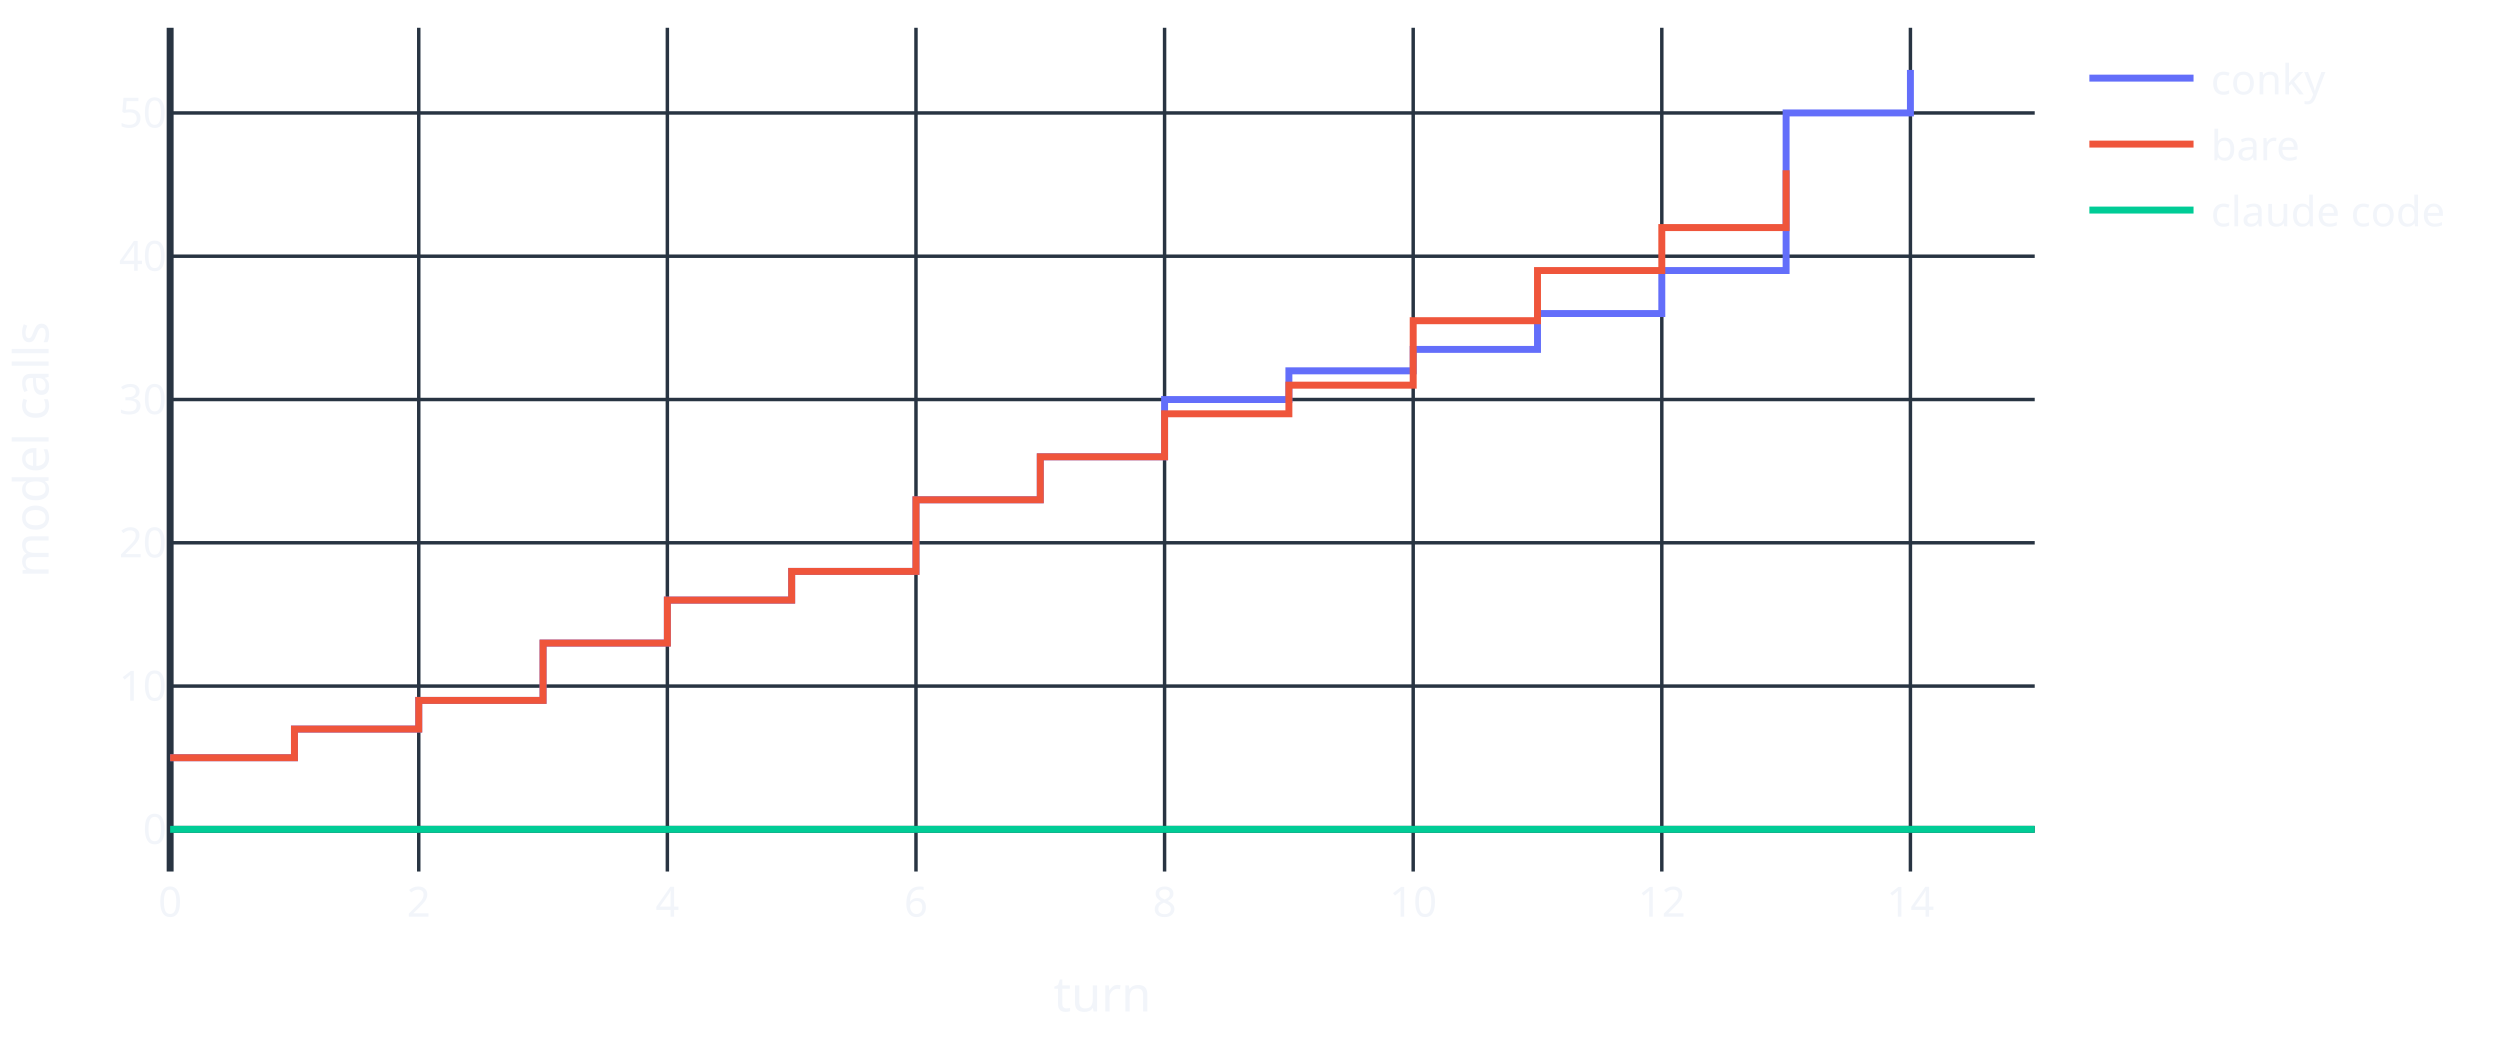
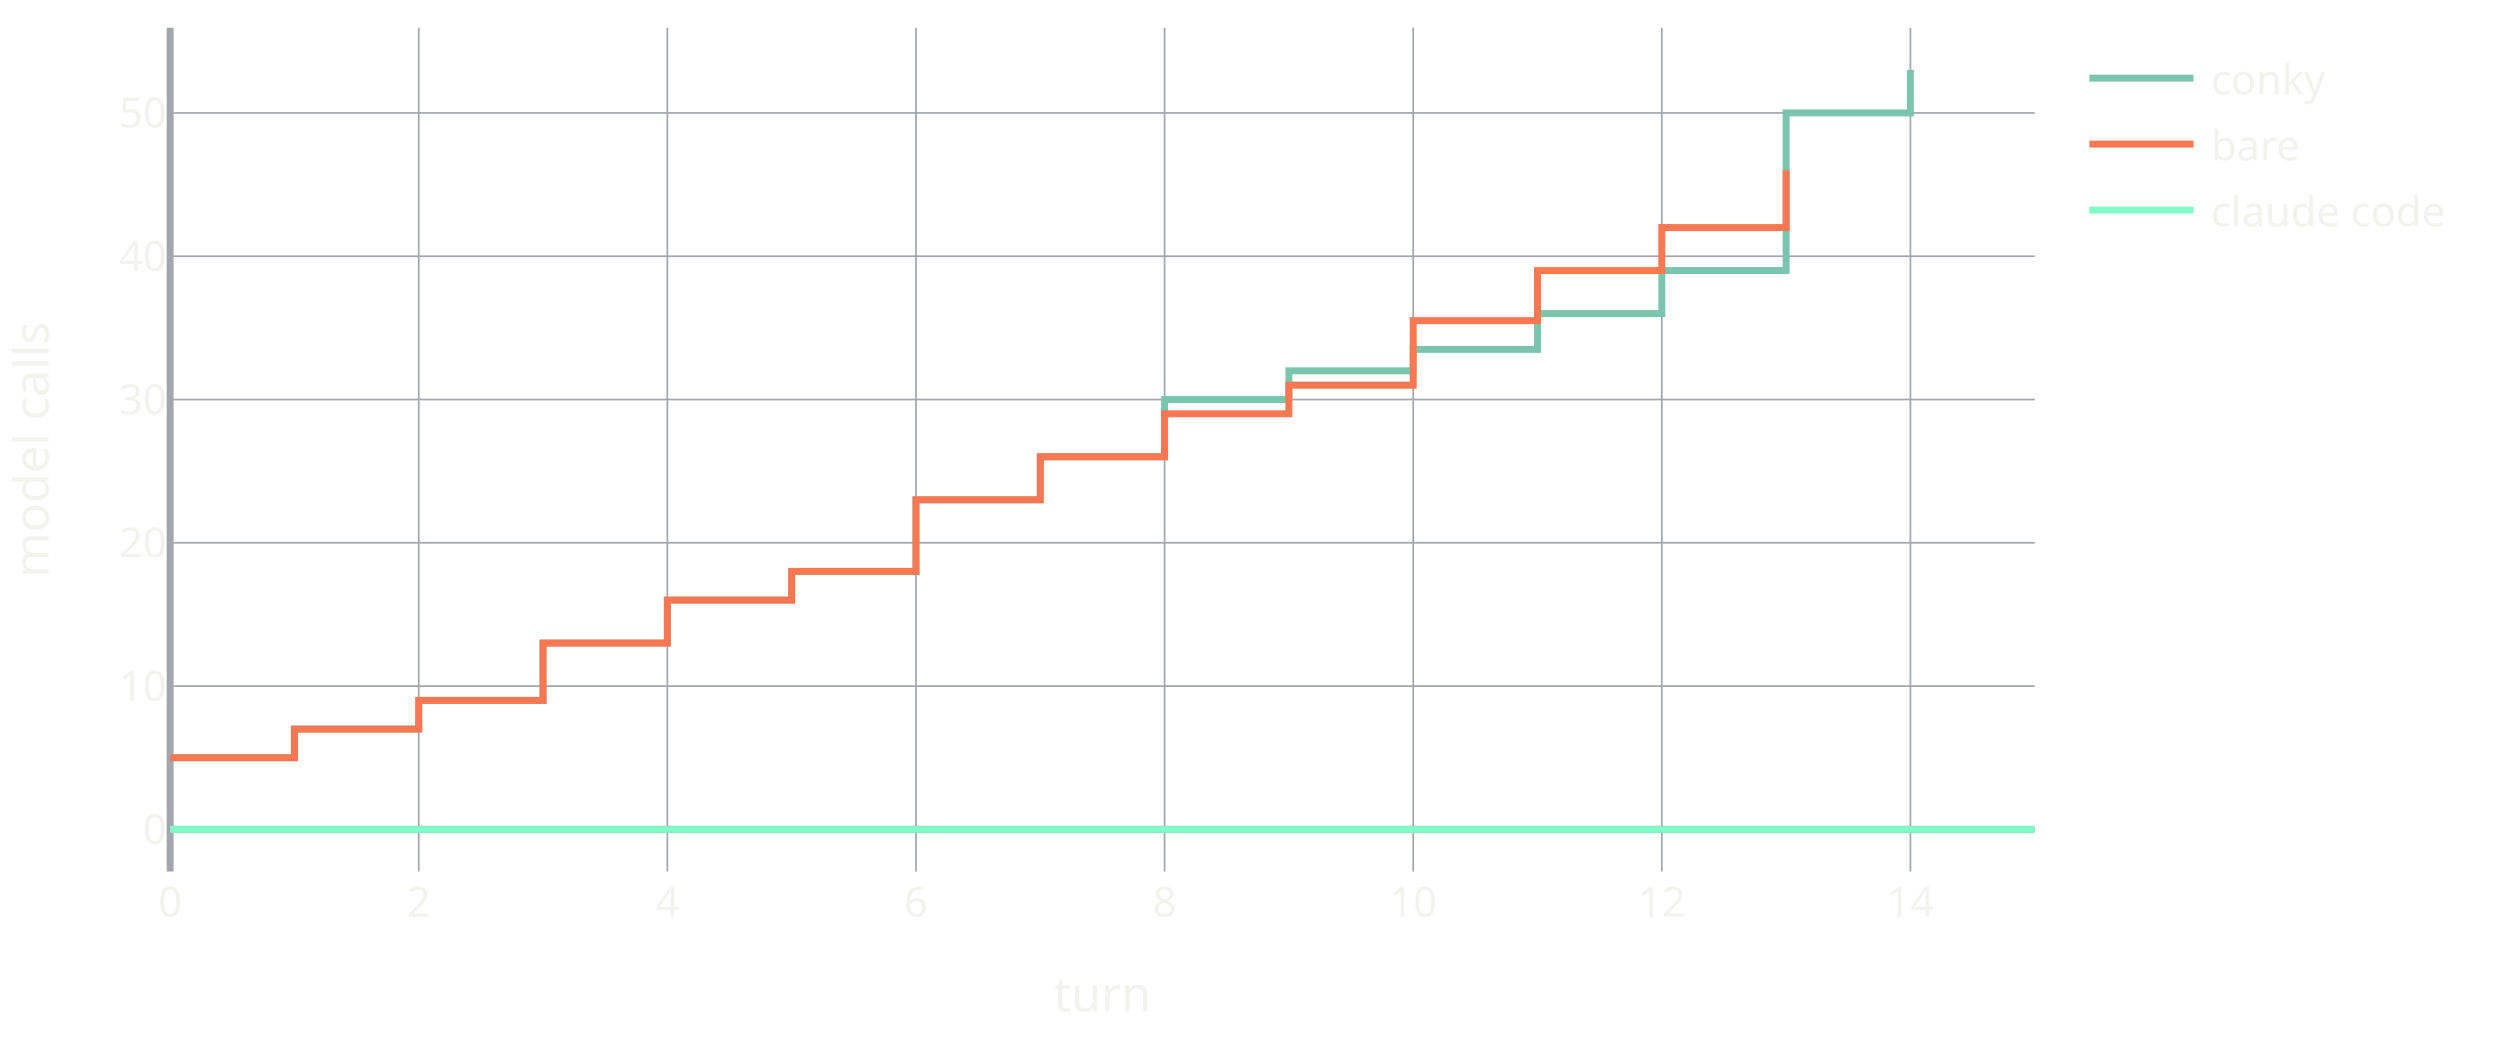
<svg xmlns="http://www.w3.org/2000/svg" class="main-svg" width="720" height="300" style="" viewBox="0 0 720 300" font-family="-apple-system, BlinkMacSystemFont, &quot;Segoe UI&quot;, &quot;Noto Sans&quot;, Helvetica, Arial, sans-serif">
  <rect x="0" y="0" width="720" height="300" style="fill: rgb(0, 0, 0); fill-opacity: 0;" />
  <defs id="defs-spend-dark">
    <g class="clips">
      <clipPath id="clipspend-darkxyplot" class="plotclip">
        <rect width="537" height="243" />
      </clipPath>
      <clipPath class="axesclip" id="clipspend-darkx">
        <rect x="49" y="0" width="537" height="300" />
      </clipPath>
      <clipPath class="axesclip" id="clipspend-darky">
        <rect x="0" y="8" width="720" height="243" />
      </clipPath>
      <clipPath class="axesclip" id="clipspend-darkxy">
        <rect x="49" y="8" width="537" height="243" />
      </clipPath>
    </g>
    <g class="gradients" />
    <g class="patterns" />
  </defs>
  <g class="bglayer">
    <rect class="bg" x="49" y="8" width="537" height="243" style="fill: rgb(0, 0, 0); fill-opacity: 0; stroke-width: 0;" />
  </g>
  <g class="layer-below">
    <g class="imagelayer" />
    <g class="shapelayer" />
  </g>
  <g class="cartesianlayer">
    <g class="subplot xy">
      <g class="layer-subplot">
        <g class="shapelayer" />
        <g class="imagelayer" />
      </g>
      <g class="minor-gridlayer">
        <g class="x" />
        <g class="y" />
      </g>
      <g class="gridlayer">
        <g class="x">
-           <path class="xgrid crisp" transform="translate(120.6,0)" d="M0,8v243" style="stroke: rgb(40, 52, 66); stroke-opacity: 1; stroke-width: 1px;" />
-           <path class="xgrid crisp" transform="translate(192.2,0)" d="M0,8v243" style="stroke: rgb(40, 52, 66); stroke-opacity: 1; stroke-width: 1px;" />
-           <path class="xgrid crisp" transform="translate(263.8,0)" d="M0,8v243" style="stroke: rgb(40, 52, 66); stroke-opacity: 1; stroke-width: 1px;" />
-           <path class="xgrid crisp" transform="translate(335.4,0)" d="M0,8v243" style="stroke: rgb(40, 52, 66); stroke-opacity: 1; stroke-width: 1px;" />
-           <path class="xgrid crisp" transform="translate(407,0)" d="M0,8v243" style="stroke: rgb(40, 52, 66); stroke-opacity: 1; stroke-width: 1px;" />
-           <path class="xgrid crisp" transform="translate(478.6,0)" d="M0,8v243" style="stroke: rgb(40, 52, 66); stroke-opacity: 1; stroke-width: 1px;" />
-           <path class="xgrid crisp" transform="translate(550.2,0)" d="M0,8v243" style="stroke: rgb(40, 52, 66); stroke-opacity: 1; stroke-width: 1px;" />
+           <path class="xgrid crisp" transform="translate(120.6,0)" d="M0,8v243" style="stroke: rgb(163, 167, 173); stroke-opacity: 1; stroke-width: 0.5px;" />
+           <path class="xgrid crisp" transform="translate(192.2,0)" d="M0,8v243" style="stroke: rgb(163, 167, 173); stroke-opacity: 1; stroke-width: 0.5px;" />
+           <path class="xgrid crisp" transform="translate(263.8,0)" d="M0,8v243" style="stroke: rgb(163, 167, 173); stroke-opacity: 1; stroke-width: 0.5px;" />
+           <path class="xgrid crisp" transform="translate(335.4,0)" d="M0,8v243" style="stroke: rgb(163, 167, 173); stroke-opacity: 1; stroke-width: 0.5px;" />
+           <path class="xgrid crisp" transform="translate(407,0)" d="M0,8v243" style="stroke: rgb(163, 167, 173); stroke-opacity: 1; stroke-width: 0.5px;" />
+           <path class="xgrid crisp" transform="translate(478.6,0)" d="M0,8v243" style="stroke: rgb(163, 167, 173); stroke-opacity: 1; stroke-width: 0.5px;" />
+           <path class="xgrid crisp" transform="translate(550.2,0)" d="M0,8v243" style="stroke: rgb(163, 167, 173); stroke-opacity: 1; stroke-width: 0.5px;" />
        </g>
        <g class="y">
-           <path class="ygrid crisp" transform="translate(0,197.59)" d="M49,0h537" style="stroke: rgb(40, 52, 66); stroke-opacity: 1; stroke-width: 1px;" />
-           <path class="ygrid crisp" transform="translate(0,156.32)" d="M49,0h537" style="stroke: rgb(40, 52, 66); stroke-opacity: 1; stroke-width: 1px;" />
-           <path class="ygrid crisp" transform="translate(0,115.06)" d="M49,0h537" style="stroke: rgb(40, 52, 66); stroke-opacity: 1; stroke-width: 1px;" />
-           <path class="ygrid crisp" transform="translate(0,73.79)" d="M49,0h537" style="stroke: rgb(40, 52, 66); stroke-opacity: 1; stroke-width: 1px;" />
-           <path class="ygrid crisp" transform="translate(0,32.53)" d="M49,0h537" style="stroke: rgb(40, 52, 66); stroke-opacity: 1; stroke-width: 1px;" />
+           <path class="ygrid crisp" transform="translate(0,197.59)" d="M49,0h537" style="stroke: rgb(163, 167, 173); stroke-opacity: 1; stroke-width: 0.5px;" />
+           <path class="ygrid crisp" transform="translate(0,156.32)" d="M49,0h537" style="stroke: rgb(163, 167, 173); stroke-opacity: 1; stroke-width: 0.5px;" />
+           <path class="ygrid crisp" transform="translate(0,115.06)" d="M49,0h537" style="stroke: rgb(163, 167, 173); stroke-opacity: 1; stroke-width: 0.5px;" />
+           <path class="ygrid crisp" transform="translate(0,73.79)" d="M49,0h537" style="stroke: rgb(163, 167, 173); stroke-opacity: 1; stroke-width: 0.5px;" />
+           <path class="ygrid crisp" transform="translate(0,32.53)" d="M49,0h537" style="stroke: rgb(163, 167, 173); stroke-opacity: 1; stroke-width: 0.5px;" />
        </g>
      </g>
      <g class="zerolinelayer">
-         <path class="xzl zl crisp" transform="translate(49,0)" d="M0,8v243" style="stroke: rgb(40, 52, 66); stroke-opacity: 1; stroke-width: 2px;" />
-         <path class="yzl zl crisp" transform="translate(0,238.85)" d="M49,0h537" style="stroke: rgb(40, 52, 66); stroke-opacity: 1; stroke-width: 2px;" />
+         <path class="xzl zl crisp" transform="translate(49,0)" d="M0,8v243" style="stroke: rgb(163, 167, 173); stroke-opacity: 1; stroke-width: 2px;" />
+         <path class="yzl zl crisp" transform="translate(0,238.85)" d="M49,0h537" style="stroke: rgb(163, 167, 173); stroke-opacity: 1; stroke-width: 2px;" />
      </g>
      <g class="layer-between">
        <g class="shapelayer" />
        <g class="imagelayer" />
      </g>
      <path class="xlines-below" />
      <path class="ylines-below" />
      <g class="overlines-below" />
      <g class="xaxislayer-below" />
      <g class="yaxislayer-below" />
      <g class="overaxes-below" />
      <g class="overplot">
        <g class="xy" transform="translate(49,8)" clip-path="url(#clipspend-darkxyplot)">
          <g class="scatterlayer mlayer">
            <g class="trace scatter tracet0" style="stroke-miterlimit: 2; opacity: 1;">
              <g class="fills" />
              <g class="errorbars" />
              <g class="lines">
-                 <path class="js-line" d="M0,210.22H35.8V201.97H71.6V193.71H107.4V177.21H143.2V164.83H179V156.57H214.8V135.94H250.6V123.56H286.4V107.06H322.2V98.8H358V92.62H393.8V82.3H429.6V69.92H465.4V24.53H501.2V12.15" style="vector-effect: none; fill: none; stroke: rgb(99, 110, 250); stroke-opacity: 1; stroke-width: 2px; opacity: 1;" />
+                 <path class="js-line" d="M0,210.22H35.8V201.97H71.6V193.71H107.4V177.21H143.2V164.83H179V156.57H214.8V135.94H250.6V123.56H286.4V107.06H322.2V98.8H358V92.62H393.8V82.3H429.6V69.92H465.4V24.53H501.2V12.15" style="vector-effect: none; fill: none; stroke: rgb(123, 197, 175); stroke-opacity: 1; stroke-width: 2px; opacity: 1;" />
              </g>
              <g class="points" />
              <g class="text" />
            </g>
            <g class="trace scatter tracet1" style="stroke-miterlimit: 2; opacity: 1;">
              <g class="fills" />
              <g class="errorbars" />
              <g class="lines">
-                 <path class="js-line" d="M0,210.22H35.8V201.97H71.6V193.71H107.4V177.21H143.2V164.83H179V156.57H214.8V135.94H250.6V123.56H286.4V111.18H322.2V102.93H358V84.36H393.8V69.92H429.6V57.54H465.4V41.03" style="vector-effect: none; fill: none; stroke: rgb(239, 85, 59); stroke-opacity: 1; stroke-width: 2px; opacity: 1;" />
+                 <path class="js-line" d="M0,210.22H35.8V201.97H71.6V193.71H107.4V177.21H143.2V164.83H179V156.57H214.8V135.94H250.6V123.56H286.4V111.18H322.2V102.93H358V84.36H393.8V69.92H429.6V57.54H465.4V41.03" style="vector-effect: none; fill: none; stroke: rgb(250, 120, 81); stroke-opacity: 1; stroke-width: 2px; opacity: 1;" />
              </g>
              <g class="points" />
              <g class="text" />
            </g>
            <g class="trace scatter tracet2" style="stroke-miterlimit: 2; opacity: 1;">
              <g class="fills" />
              <g class="errorbars" />
              <g class="lines">
-                 <path class="js-line" d="M0,230.85H35.8V230.85H71.6V230.85H107.4V230.85H143.2V230.85H179V230.85H214.8V230.85H250.6V230.85H286.4V230.85H322.2V230.85H358V230.85H393.8V230.85H429.6V230.85H465.4V230.85H501.2V230.85H537V230.85" style="vector-effect: none; fill: none; stroke: rgb(0, 204, 150); stroke-opacity: 1; stroke-width: 2px; opacity: 1;" />
+                 <path class="js-line" d="M0,230.85H35.8V230.85H71.6V230.85H107.4V230.85H143.2V230.85H179V230.85H214.8V230.85H250.6V230.85H286.4V230.85H322.2V230.85H358V230.85H393.8V230.85H429.6V230.85H465.4V230.85H501.2V230.85H537V230.85" style="vector-effect: none; fill: none; stroke: rgb(131, 251, 200); stroke-opacity: 1; stroke-width: 2px; opacity: 1;" />
              </g>
              <g class="points" />
              <g class="text" />
            </g>
          </g>
        </g>
      </g>
      <g class="zerolinelayer-above" />
      <path class="xlines-above crisp" d="M0,0" style="fill: none;" />
      <path class="ylines-above crisp" d="M0,0" style="fill: none;" />
      <g class="overlines-above" />
      <g class="xaxislayer-above">
        <g class="xtick">
-           <text text-anchor="middle" x="0" y="264" transform="translate(49,0)" style="font-size: 12px; fill: rgb(242, 245, 250); fill-opacity: 1; white-space: pre;">0</text>
-         </g>
-         <g class="xtick">
-           <text text-anchor="middle" x="0" y="264" style="font-size: 12px; fill: rgb(242, 245, 250); fill-opacity: 1; white-space: pre;" transform="translate(120.6,0)">2</text>
-         </g>
-         <g class="xtick">
-           <text text-anchor="middle" x="0" y="264" style="font-size: 12px; fill: rgb(242, 245, 250); fill-opacity: 1; white-space: pre;" transform="translate(192.2,0)">4</text>
-         </g>
-         <g class="xtick">
-           <text text-anchor="middle" x="0" y="264" style="font-size: 12px; fill: rgb(242, 245, 250); fill-opacity: 1; white-space: pre;" transform="translate(263.8,0)">6</text>
-         </g>
-         <g class="xtick">
-           <text text-anchor="middle" x="0" y="264" style="font-size: 12px; fill: rgb(242, 245, 250); fill-opacity: 1; white-space: pre;" transform="translate(335.4,0)">8</text>
-         </g>
-         <g class="xtick">
-           <text text-anchor="middle" x="0" y="264" style="font-size: 12px; fill: rgb(242, 245, 250); fill-opacity: 1; white-space: pre;" transform="translate(407,0)">10</text>
-         </g>
-         <g class="xtick">
-           <text text-anchor="middle" x="0" y="264" style="font-size: 12px; fill: rgb(242, 245, 250); fill-opacity: 1; white-space: pre;" transform="translate(478.6,0)">12</text>
-         </g>
-         <g class="xtick">
-           <text text-anchor="middle" x="0" y="264" style="font-size: 12px; fill: rgb(242, 245, 250); fill-opacity: 1; white-space: pre;" transform="translate(550.2,0)">14</text>
+           <text text-anchor="middle" x="0" y="264" transform="translate(49,0)" style="font-size: 12px; fill: rgb(242, 242, 239); fill-opacity: 1; white-space: pre;">0</text>
+         </g>
+         <g class="xtick">
+           <text text-anchor="middle" x="0" y="264" style="font-size: 12px; fill: rgb(242, 242, 239); fill-opacity: 1; white-space: pre;" transform="translate(120.6,0)">2</text>
+         </g>
+         <g class="xtick">
+           <text text-anchor="middle" x="0" y="264" style="font-size: 12px; fill: rgb(242, 242, 239); fill-opacity: 1; white-space: pre;" transform="translate(192.2,0)">4</text>
+         </g>
+         <g class="xtick">
+           <text text-anchor="middle" x="0" y="264" style="font-size: 12px; fill: rgb(242, 242, 239); fill-opacity: 1; white-space: pre;" transform="translate(263.8,0)">6</text>
+         </g>
+         <g class="xtick">
+           <text text-anchor="middle" x="0" y="264" style="font-size: 12px; fill: rgb(242, 242, 239); fill-opacity: 1; white-space: pre;" transform="translate(335.4,0)">8</text>
+         </g>
+         <g class="xtick">
+           <text text-anchor="middle" x="0" y="264" style="font-size: 12px; fill: rgb(242, 242, 239); fill-opacity: 1; white-space: pre;" transform="translate(407,0)">10</text>
+         </g>
+         <g class="xtick">
+           <text text-anchor="middle" x="0" y="264" style="font-size: 12px; fill: rgb(242, 242, 239); fill-opacity: 1; white-space: pre;" transform="translate(478.6,0)">12</text>
+         </g>
+         <g class="xtick">
+           <text text-anchor="middle" x="0" y="264" style="font-size: 12px; fill: rgb(242, 242, 239); fill-opacity: 1; white-space: pre;" transform="translate(550.2,0)">14</text>
        </g>
      </g>
      <g class="yaxislayer-above">
        <g class="ytick">
-           <text text-anchor="end" x="48" y="4.2" transform="translate(0,238.85)" style="font-size: 12px; fill: rgb(242, 245, 250); fill-opacity: 1; white-space: pre;">0</text>
-         </g>
-         <g class="ytick">
-           <text text-anchor="end" x="48" y="4.2" style="font-size: 12px; fill: rgb(242, 245, 250); fill-opacity: 1; white-space: pre;" transform="translate(0,197.59)">10</text>
-         </g>
-         <g class="ytick">
-           <text text-anchor="end" x="48" y="4.2" style="font-size: 12px; fill: rgb(242, 245, 250); fill-opacity: 1; white-space: pre;" transform="translate(0,156.32)">20</text>
-         </g>
-         <g class="ytick">
-           <text text-anchor="end" x="48" y="4.2" style="font-size: 12px; fill: rgb(242, 245, 250); fill-opacity: 1; white-space: pre;" transform="translate(0,115.06)">30</text>
-         </g>
-         <g class="ytick">
-           <text text-anchor="end" x="48" y="4.2" style="font-size: 12px; fill: rgb(242, 245, 250); fill-opacity: 1; white-space: pre;" transform="translate(0,73.79)">40</text>
-         </g>
-         <g class="ytick">
-           <text text-anchor="end" x="48" y="4.2" style="font-size: 12px; fill: rgb(242, 245, 250); fill-opacity: 1; white-space: pre;" transform="translate(0,32.53)">50</text>
+           <text text-anchor="end" x="48" y="4.2" transform="translate(0,238.85)" style="font-size: 12px; fill: rgb(242, 242, 239); fill-opacity: 1; white-space: pre;">0</text>
+         </g>
+         <g class="ytick">
+           <text text-anchor="end" x="48" y="4.2" style="font-size: 12px; fill: rgb(242, 242, 239); fill-opacity: 1; white-space: pre;" transform="translate(0,197.59)">10</text>
+         </g>
+         <g class="ytick">
+           <text text-anchor="end" x="48" y="4.2" style="font-size: 12px; fill: rgb(242, 242, 239); fill-opacity: 1; white-space: pre;" transform="translate(0,156.32)">20</text>
+         </g>
+         <g class="ytick">
+           <text text-anchor="end" x="48" y="4.2" style="font-size: 12px; fill: rgb(242, 242, 239); fill-opacity: 1; white-space: pre;" transform="translate(0,115.06)">30</text>
+         </g>
+         <g class="ytick">
+           <text text-anchor="end" x="48" y="4.2" style="font-size: 12px; fill: rgb(242, 242, 239); fill-opacity: 1; white-space: pre;" transform="translate(0,73.79)">40</text>
+         </g>
+         <g class="ytick">
+           <text text-anchor="end" x="48" y="4.2" style="font-size: 12px; fill: rgb(242, 242, 239); fill-opacity: 1; white-space: pre;" transform="translate(0,32.53)">50</text>
        </g>
      </g>
      <g class="overaxes-above" />
    </g>
  </g>
  <g class="polarlayer" />
  <g class="smithlayer" />
  <g class="ternarylayer" />
  <g class="geolayer" />
  <g class="funnelarealayer" />
  <g class="pielayer" />
  <g class="iciclelayer" />
  <g class="treemaplayer" />
  <g class="sunburstlayer" />
  <g class="glimages" />
  <defs id="topdefs-spend-dark">
    <g class="clips" />
    <clipPath id="legendspend-dark">
      <rect width="115" height="67" x="0" y="0" />
    </clipPath>
  </defs>
  <g class="layer-above">
    <g class="imagelayer" />
    <g class="shapelayer" />
  </g>
  <g class="infolayer">
    <g class="legend" pointer-events="all" transform="translate(596.74,8)">
      <rect class="bg" shape-rendering="crispEdges" style="stroke: rgb(68, 68, 68); stroke-opacity: 1; fill: rgb(0, 0, 0); fill-opacity: 0; stroke-width: 0px;" width="115" height="67" x="0" y="0" />
      <g class="scrollbox" transform="" clip-path="url(#legendspend-dark)">
        <g class="groups">
          <g class="traces" transform="translate(0,14.5)" style="opacity: 1;">
-             <text class="legendtext" text-anchor="start" x="40" y="4.68" style="font-size: 12px; fill: rgb(242, 245, 250); fill-opacity: 1; white-space: pre;">conky</text>
+             <text class="legendtext" text-anchor="start" x="40" y="4.68" style="font-size: 12px; fill: rgb(242, 242, 239); fill-opacity: 1; white-space: pre;">conky</text>
            <g class="layers" style="opacity: 1;">
              <g class="legendfill" />
              <g class="legendlines">
-                 <path class="js-line" d="M5,0h30" style="fill: none; stroke: rgb(99, 110, 250); stroke-opacity: 1; stroke-width: 2px;" />
+                 <path class="js-line" d="M5,0h30" style="fill: none; stroke: rgb(123, 197, 175); stroke-opacity: 1; stroke-width: 2px;" />
              </g>
              <g class="legendsymbols">
                <g class="legendpoints" />
              </g>
            </g>
            <rect class="legendtoggle" x="0" y="-9.5" width="109.719" height="19" style="fill: rgb(0, 0, 0); fill-opacity: 0;" />
          </g>
          <g class="traces" transform="translate(0,33.5)" style="opacity: 1;">
-             <text class="legendtext" text-anchor="start" x="40" y="4.68" style="font-size: 12px; fill: rgb(242, 245, 250); fill-opacity: 1; white-space: pre;">bare</text>
+             <text class="legendtext" text-anchor="start" x="40" y="4.68" style="font-size: 12px; fill: rgb(242, 242, 239); fill-opacity: 1; white-space: pre;">bare</text>
            <g class="layers" style="opacity: 1;">
              <g class="legendfill" />
              <g class="legendlines">
-                 <path class="js-line" d="M5,0h30" style="fill: none; stroke: rgb(239, 85, 59); stroke-opacity: 1; stroke-width: 2px;" />
+                 <path class="js-line" d="M5,0h30" style="fill: none; stroke: rgb(250, 120, 81); stroke-opacity: 1; stroke-width: 2px;" />
              </g>
              <g class="legendsymbols">
                <g class="legendpoints" />
              </g>
            </g>
            <rect class="legendtoggle" x="0" y="-9.5" width="109.719" height="19" style="fill: rgb(0, 0, 0); fill-opacity: 0;" />
          </g>
          <g class="traces" transform="translate(0,52.5)" style="opacity: 1;">
-             <text class="legendtext" text-anchor="start" x="40" y="4.68" style="font-size: 12px; fill: rgb(242, 245, 250); fill-opacity: 1; white-space: pre;">claude code</text>
+             <text class="legendtext" text-anchor="start" x="40" y="4.68" style="font-size: 12px; fill: rgb(242, 242, 239); fill-opacity: 1; white-space: pre;">claude code</text>
            <g class="layers" style="opacity: 1;">
              <g class="legendfill" />
              <g class="legendlines">
-                 <path class="js-line" d="M5,0h30" style="fill: none; stroke: rgb(0, 204, 150); stroke-opacity: 1; stroke-width: 2px;" />
+                 <path class="js-line" d="M5,0h30" style="fill: none; stroke: rgb(131, 251, 200); stroke-opacity: 1; stroke-width: 2px;" />
              </g>
              <g class="legendsymbols">
                <g class="legendpoints" />
              </g>
            </g>
            <rect class="legendtoggle" x="0" y="-9.5" width="109.719" height="19" style="fill: rgb(0, 0, 0); fill-opacity: 0;" />
          </g>
        </g>
      </g>
      <rect class="scrollbar" rx="20" ry="3" width="0" height="0" style="fill: rgb(128, 139, 164); fill-opacity: 1;" x="0" y="0" />
    </g>
    <g class="g-gtitle" />
    <g class="g-xtitle">
-       <text class="xtitle" x="317.5" y="291.3" text-anchor="middle" style="opacity: 1; font-size: 14px; fill: rgb(242, 245, 250); fill-opacity: 1; white-space: pre;">turn</text>
+       <text class="xtitle" x="317.5" y="291.3" text-anchor="middle" style="opacity: 1; font-size: 14px; fill: rgb(242, 242, 239); fill-opacity: 1; white-space: pre;">turn</text>
    </g>
    <g class="g-ytitle" transform="translate(0.7285156,0)">
-       <text class="ytitle" transform="rotate(-90,13.27188,129.5)" x="13.272" y="129.5" text-anchor="middle" style="opacity: 1; font-size: 14px; fill: rgb(242, 245, 250); fill-opacity: 1; white-space: pre;">model calls</text>
+       <text class="ytitle" transform="rotate(-90,13.27188,129.5)" x="13.272" y="129.5" text-anchor="middle" style="opacity: 1; font-size: 14px; fill: rgb(242, 242, 239); fill-opacity: 1; white-space: pre;">model calls</text>
    </g>
  </g>
</svg>
